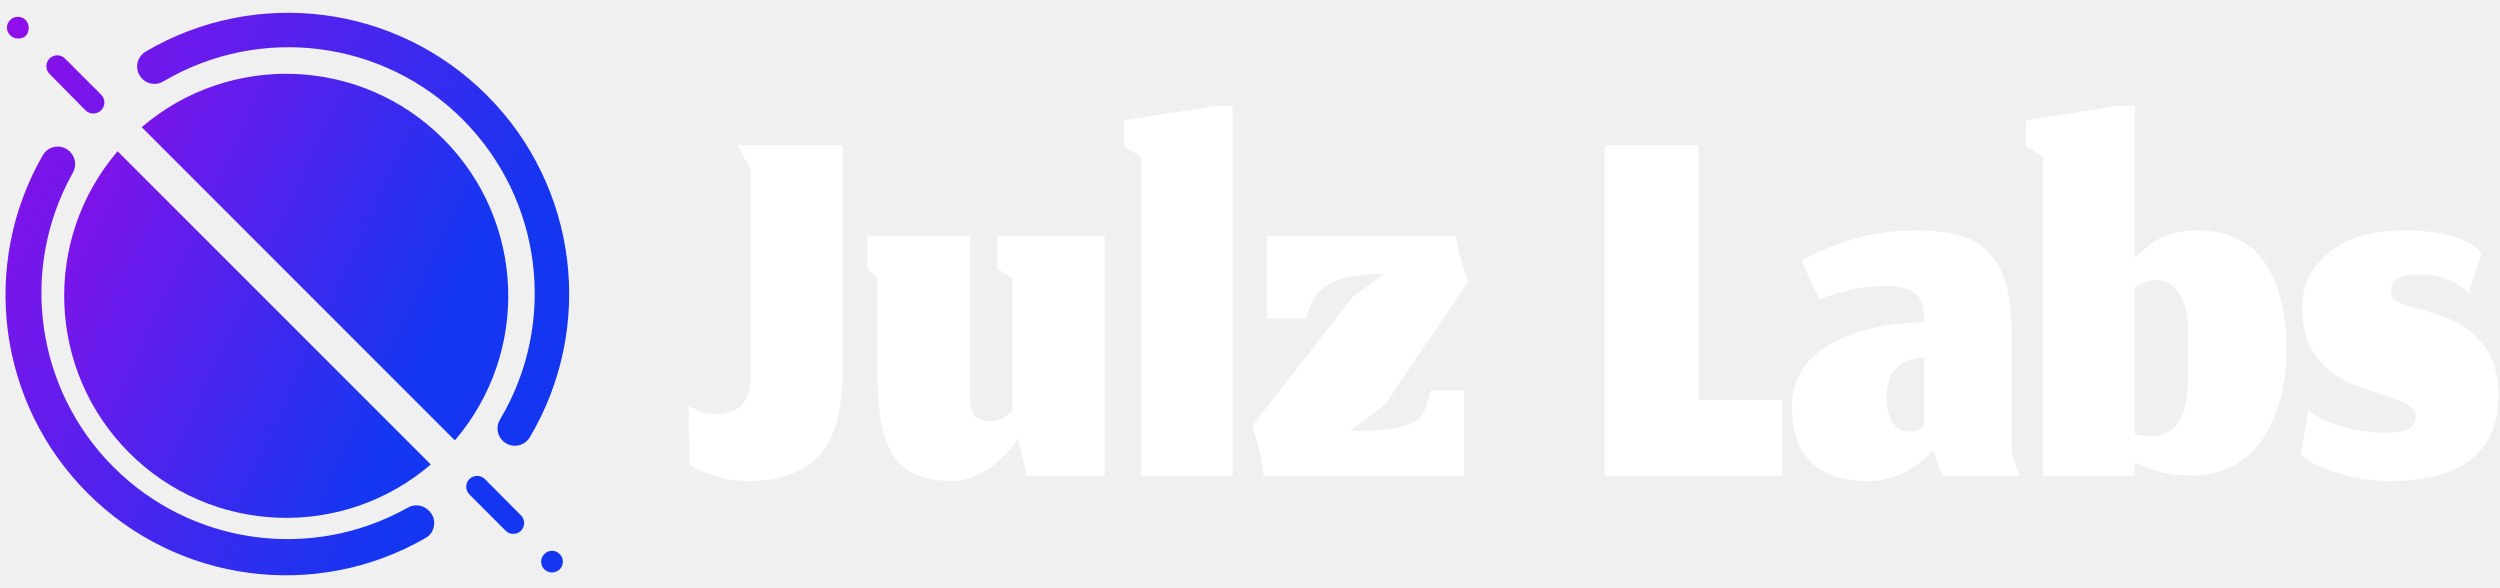
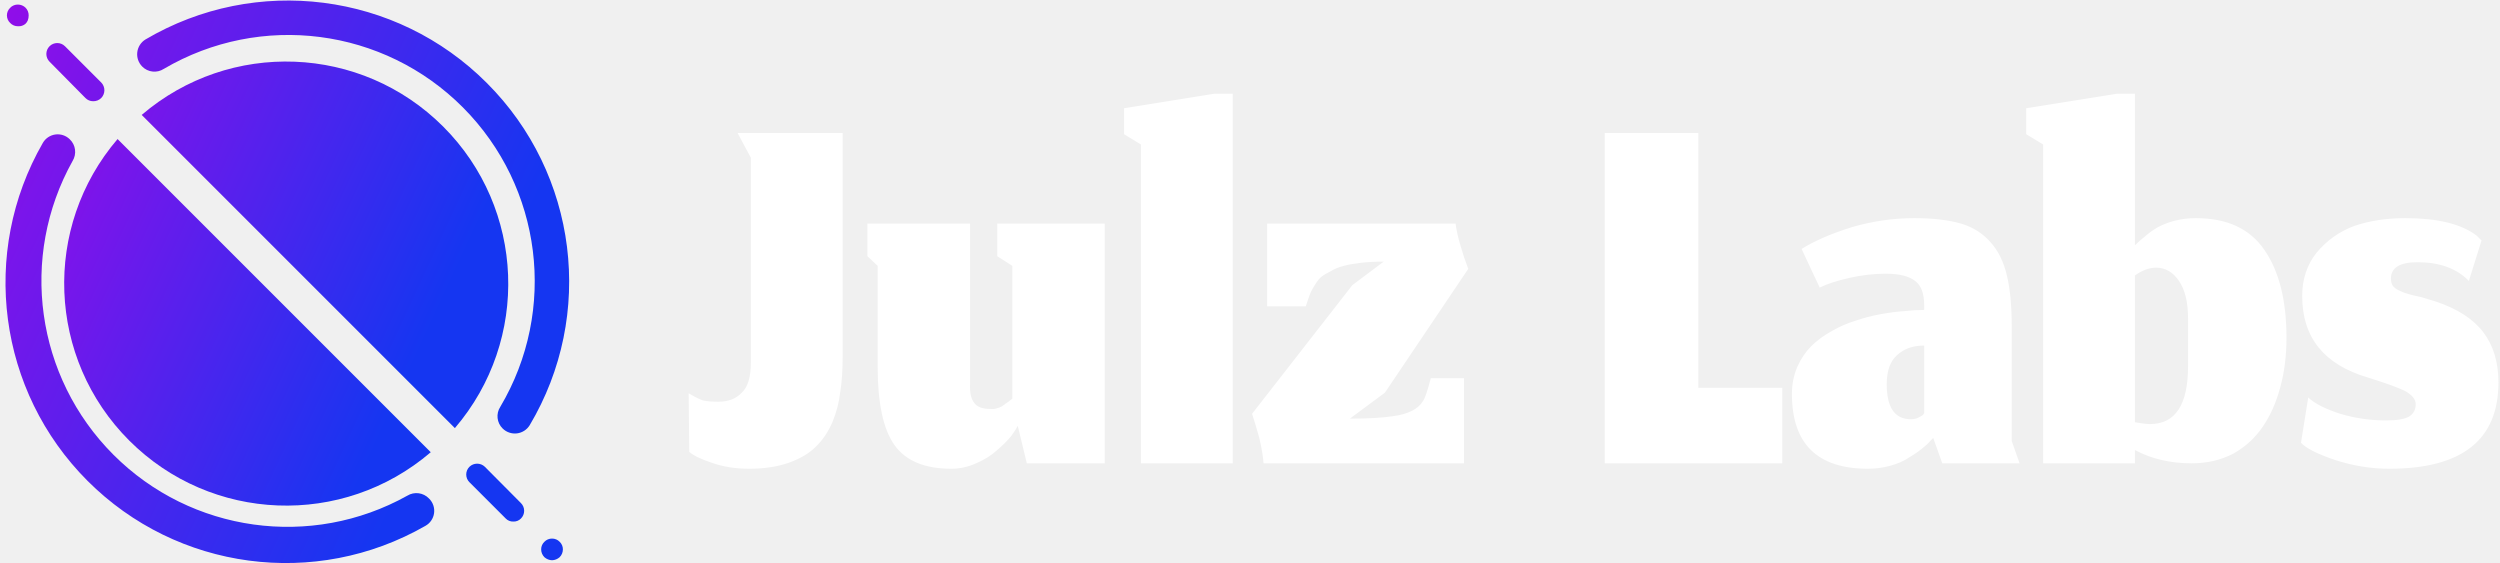
- <svg xmlns="http://www.w3.org/2000/svg" data-v-423bf9ae="" viewBox="0 0 400 90" width="2385pt" height="560pt" class="iconLeft">
+ <svg xmlns="http://www.w3.org/2000/svg" data-v-423bf9ae="" viewBox="0 0 400 90" width="150px" class="iconLeft">
  <g data-v-423bf9ae="" id="bc36981c-e787-422c-a3a4-d8e47e61ebc4" fill="#ffffff" transform="matrix(9.661836,0,0,9.661836,107.4802,-8.864735)">
    <path d="M1.28 8.68L1.28 8.68Q1.66 8.68 1.94 8.58Q2.22 8.48 2.38 8.32Q2.55 8.16 2.66 7.91Q2.76 7.67 2.79 7.41Q2.83 7.16 2.83 6.83L2.83 6.83L2.83 3.12L1.09 3.12L1.31 3.53L1.31 6.92Q1.31 7.28 1.16 7.42Q1.02 7.57 0.77 7.57L0.77 7.57Q0.62 7.57 0.52 7.55Q0.43 7.52 0.28 7.43L0.28 7.43L0.29 8.40Q0.39 8.49 0.66 8.58Q0.94 8.68 1.28 8.68ZM5.73 7.97L5.73 7.97L5.88 8.59L7.17 8.59L7.17 4.62L5.39 4.62L5.39 5.16L5.64 5.32L5.64 7.52Q5.63 7.53 5.60 7.55Q5.58 7.57 5.56 7.58Q5.55 7.59 5.53 7.60Q5.51 7.62 5.49 7.63Q5.48 7.64 5.46 7.65Q5.43 7.66 5.42 7.67Q5.40 7.67 5.38 7.68Q5.35 7.69 5.33 7.69Q5.31 7.69 5.28 7.69L5.28 7.69Q5.08 7.69 5.01 7.59Q4.93 7.49 4.94 7.28L4.94 7.28L4.94 4.62L3.24 4.62L3.24 5.16L3.41 5.32L3.41 6.99Q3.41 7.90 3.69 8.29Q3.97 8.68 4.63 8.68L4.63 8.68Q4.84 8.68 5.04 8.59Q5.25 8.50 5.39 8.37Q5.53 8.25 5.62 8.14Q5.70 8.03 5.73 7.97ZM7.77 3.31L7.77 8.59L9.29 8.59L9.29 2.47L8.98 2.47L7.49 2.71L7.49 3.14L7.77 3.31ZM9.80 8.59L9.80 8.59L13.12 8.59L13.12 7.18L12.57 7.18Q12.49 7.49 12.44 7.56L12.44 7.56Q12.32 7.76 11.94 7.81L11.94 7.81Q11.68 7.85 11.23 7.85L11.23 7.85L11.81 7.42L13.19 5.37Q13.12 5.19 13.06 4.98Q13.00 4.78 12.98 4.62L12.98 4.62L9.86 4.62L9.86 5.99L10.50 5.99Q10.51 5.96 10.54 5.87Q10.57 5.78 10.59 5.74Q10.61 5.70 10.66 5.62Q10.71 5.54 10.76 5.50Q10.81 5.46 10.91 5.41Q11.01 5.35 11.13 5.32Q11.24 5.29 11.41 5.27Q11.58 5.25 11.79 5.25L11.79 5.25L11.27 5.64L9.61 7.77Q9.66 7.92 9.73 8.17Q9.79 8.43 9.80 8.59ZM15.45 3.12L15.45 8.59L18.39 8.59L18.39 7.34L17.00 7.34L17.00 3.12L15.45 3.12ZM20.84 8.22L20.89 8.17L21.04 8.59L22.32 8.59L22.19 8.22L22.19 6.32Q22.19 5.81 22.11 5.48Q22.03 5.14 21.84 4.93Q21.65 4.71 21.35 4.62Q21.04 4.53 20.58 4.53L20.58 4.53Q20.05 4.53 19.54 4.68Q19.03 4.84 18.71 5.04L18.71 5.04L19.01 5.68Q19.19 5.59 19.50 5.52Q19.81 5.45 20.10 5.45L20.10 5.45Q20.44 5.45 20.59 5.57Q20.74 5.68 20.74 5.97L20.74 5.97L20.74 6.05Q20.58 6.05 20.41 6.07Q20.24 6.08 20.02 6.12Q19.80 6.16 19.60 6.23Q19.40 6.29 19.21 6.40Q19.01 6.51 18.87 6.65Q18.73 6.79 18.64 6.99Q18.55 7.20 18.55 7.44L18.55 7.44Q18.55 8.68 19.81 8.68L19.81 8.68Q20.00 8.68 20.18 8.63Q20.36 8.58 20.48 8.50Q20.60 8.43 20.70 8.35Q20.79 8.28 20.84 8.22L20.84 8.22ZM20.52 7.86L20.52 7.86Q20.12 7.86 20.12 7.28L20.12 7.28Q20.12 6.95 20.29 6.80Q20.46 6.64 20.74 6.64L20.74 6.64L20.74 7.76Q20.74 7.76 20.72 7.79Q20.69 7.81 20.63 7.84Q20.58 7.86 20.52 7.86ZM25.17 8.59L25.17 8.59Q25.55 8.59 25.86 8.43Q26.16 8.26 26.35 7.98Q26.54 7.70 26.64 7.32Q26.74 6.95 26.74 6.51L26.74 6.51Q26.74 5.58 26.37 5.05Q26.01 4.53 25.24 4.53L25.24 4.53Q25.06 4.53 24.90 4.57Q24.74 4.61 24.61 4.68Q24.49 4.75 24.40 4.83Q24.31 4.90 24.23 4.98L24.23 4.98L24.23 2.47L23.93 2.47L22.43 2.71L22.43 3.14L22.71 3.31L22.71 8.59L24.23 8.59L24.23 8.37Q24.64 8.59 25.17 8.59ZM24.48 7.94L24.48 7.94Q24.43 7.94 24.36 7.93Q24.30 7.92 24.23 7.91L24.23 7.91L24.23 5.48Q24.41 5.35 24.58 5.35L24.58 5.35Q24.81 5.35 24.96 5.57Q25.11 5.79 25.11 6.19L25.11 6.19L25.11 6.98Q25.11 7.94 24.48 7.94ZM28.44 8.68L28.44 8.68Q30.25 8.68 30.25 7.25L30.25 7.25Q30.25 6.75 30.00 6.42Q29.75 6.09 29.21 5.91L29.21 5.91Q29.11 5.88 28.98 5.84Q28.84 5.81 28.77 5.79Q28.69 5.77 28.61 5.73Q28.54 5.70 28.50 5.65Q28.47 5.60 28.47 5.53L28.47 5.53Q28.47 5.26 28.91 5.26L28.91 5.26Q29.46 5.26 29.76 5.57L29.76 5.57L29.97 4.90Q29.97 4.90 29.89 4.82L29.89 4.82Q29.51 4.53 28.71 4.53L28.71 4.53Q28.24 4.53 27.86 4.66Q27.49 4.80 27.24 5.10Q27.00 5.40 27.00 5.82L27.00 5.82Q27.00 6.85 28.09 7.17L28.09 7.17Q28.51 7.30 28.70 7.39Q28.88 7.49 28.88 7.61L28.88 7.61Q28.88 7.74 28.78 7.81Q28.67 7.88 28.39 7.88L28.39 7.88Q28.00 7.88 27.63 7.77Q27.26 7.65 27.10 7.50L27.10 7.50L26.98 8.25Q27.11 8.39 27.56 8.54Q28.00 8.68 28.44 8.68Z" />
  </g>
  <defs data-v-423bf9ae="">
    <linearGradient data-v-423bf9ae="" gradientTransform="rotate(25)" id="0efc9aa3-447d-4d19-9c3a-88272f61a337" x1="0%" y1="0%" x2="100%" y2="0%">
      <stop data-v-423bf9ae="" offset="0%" style="stop-color: rgb(146, 13, 233); stop-opacity: 1;" />
      <stop data-v-423bf9ae="" offset="100%" style="stop-color: rgb(21, 54, 241); stop-opacity: 1;" />
    </linearGradient>
  </defs>
  <g data-v-423bf9ae="" id="b980668a-1a30-40c7-a8bf-13370f86bab9" transform="matrix(3.477405,0,0,3.477405,-127.6923,-128.8804)" stroke="none" fill="url(#0efc9aa3-447d-4d19-9c3a-88272f61a337)">
    <g data-name="Black hole 2">
      <path d="M42.13 43.46l14.41 14.41a10.22 10.22 0 01-14.41-14.41zM57.65 56.76L43.24 42.35a10.22 10.22 0 0114.41 14.41z" />
      <path d="M59.12 40.88a12.92 12.92 0 00-15.71-2 .8.8 0 00-.15 1.24.79.79 0 001 .11 11.33 11.33 0 0115.48 15.55.79.79 0 00.11 1 .8.8 0 001.24-.15 12.92 12.92 0 00-1.97-15.75zM56.46 60a.8.8 0 00-1-.13 11.32 11.32 0 01-15.4-15.4.8.8 0 00-.13-1 .79.79 0 00-1.24.17 12.9 12.9 0 0017.6 17.62.79.79 0 00.17-1.26zM41 41.72a.49.49 0 01-.35-.15L39 39.9a.5.5 0 01.71-.71l1.67 1.67a.51.51 0 010 .71.51.51 0 01-.38.15zM37.55 38.27a.48.48 0 01-.36-.15.48.48 0 010-.7.42.42 0 01.16-.11.51.51 0 01.55.11.5.5 0 01.14.35.63.63 0 01-.04.23.46.46 0 01-.11.16.47.47 0 01-.34.11zM60.34 61.06a.46.46 0 01-.35-.14l-1.67-1.67a.5.5 0 010-.71.51.51 0 01.71 0l1.66 1.67a.5.5 0 010 .71.46.46 0 01-.35.14zM62.12 62.84a.55.55 0 01-.35-.14.51.51 0 01-.15-.36.47.47 0 01.15-.35.46.46 0 01.16-.11.5.5 0 01.38 0 .46.46 0 01.16.11.47.47 0 01.15.35.51.51 0 01-.15.36.55.55 0 01-.35.14z" />
    </g>
  </g>
</svg>
